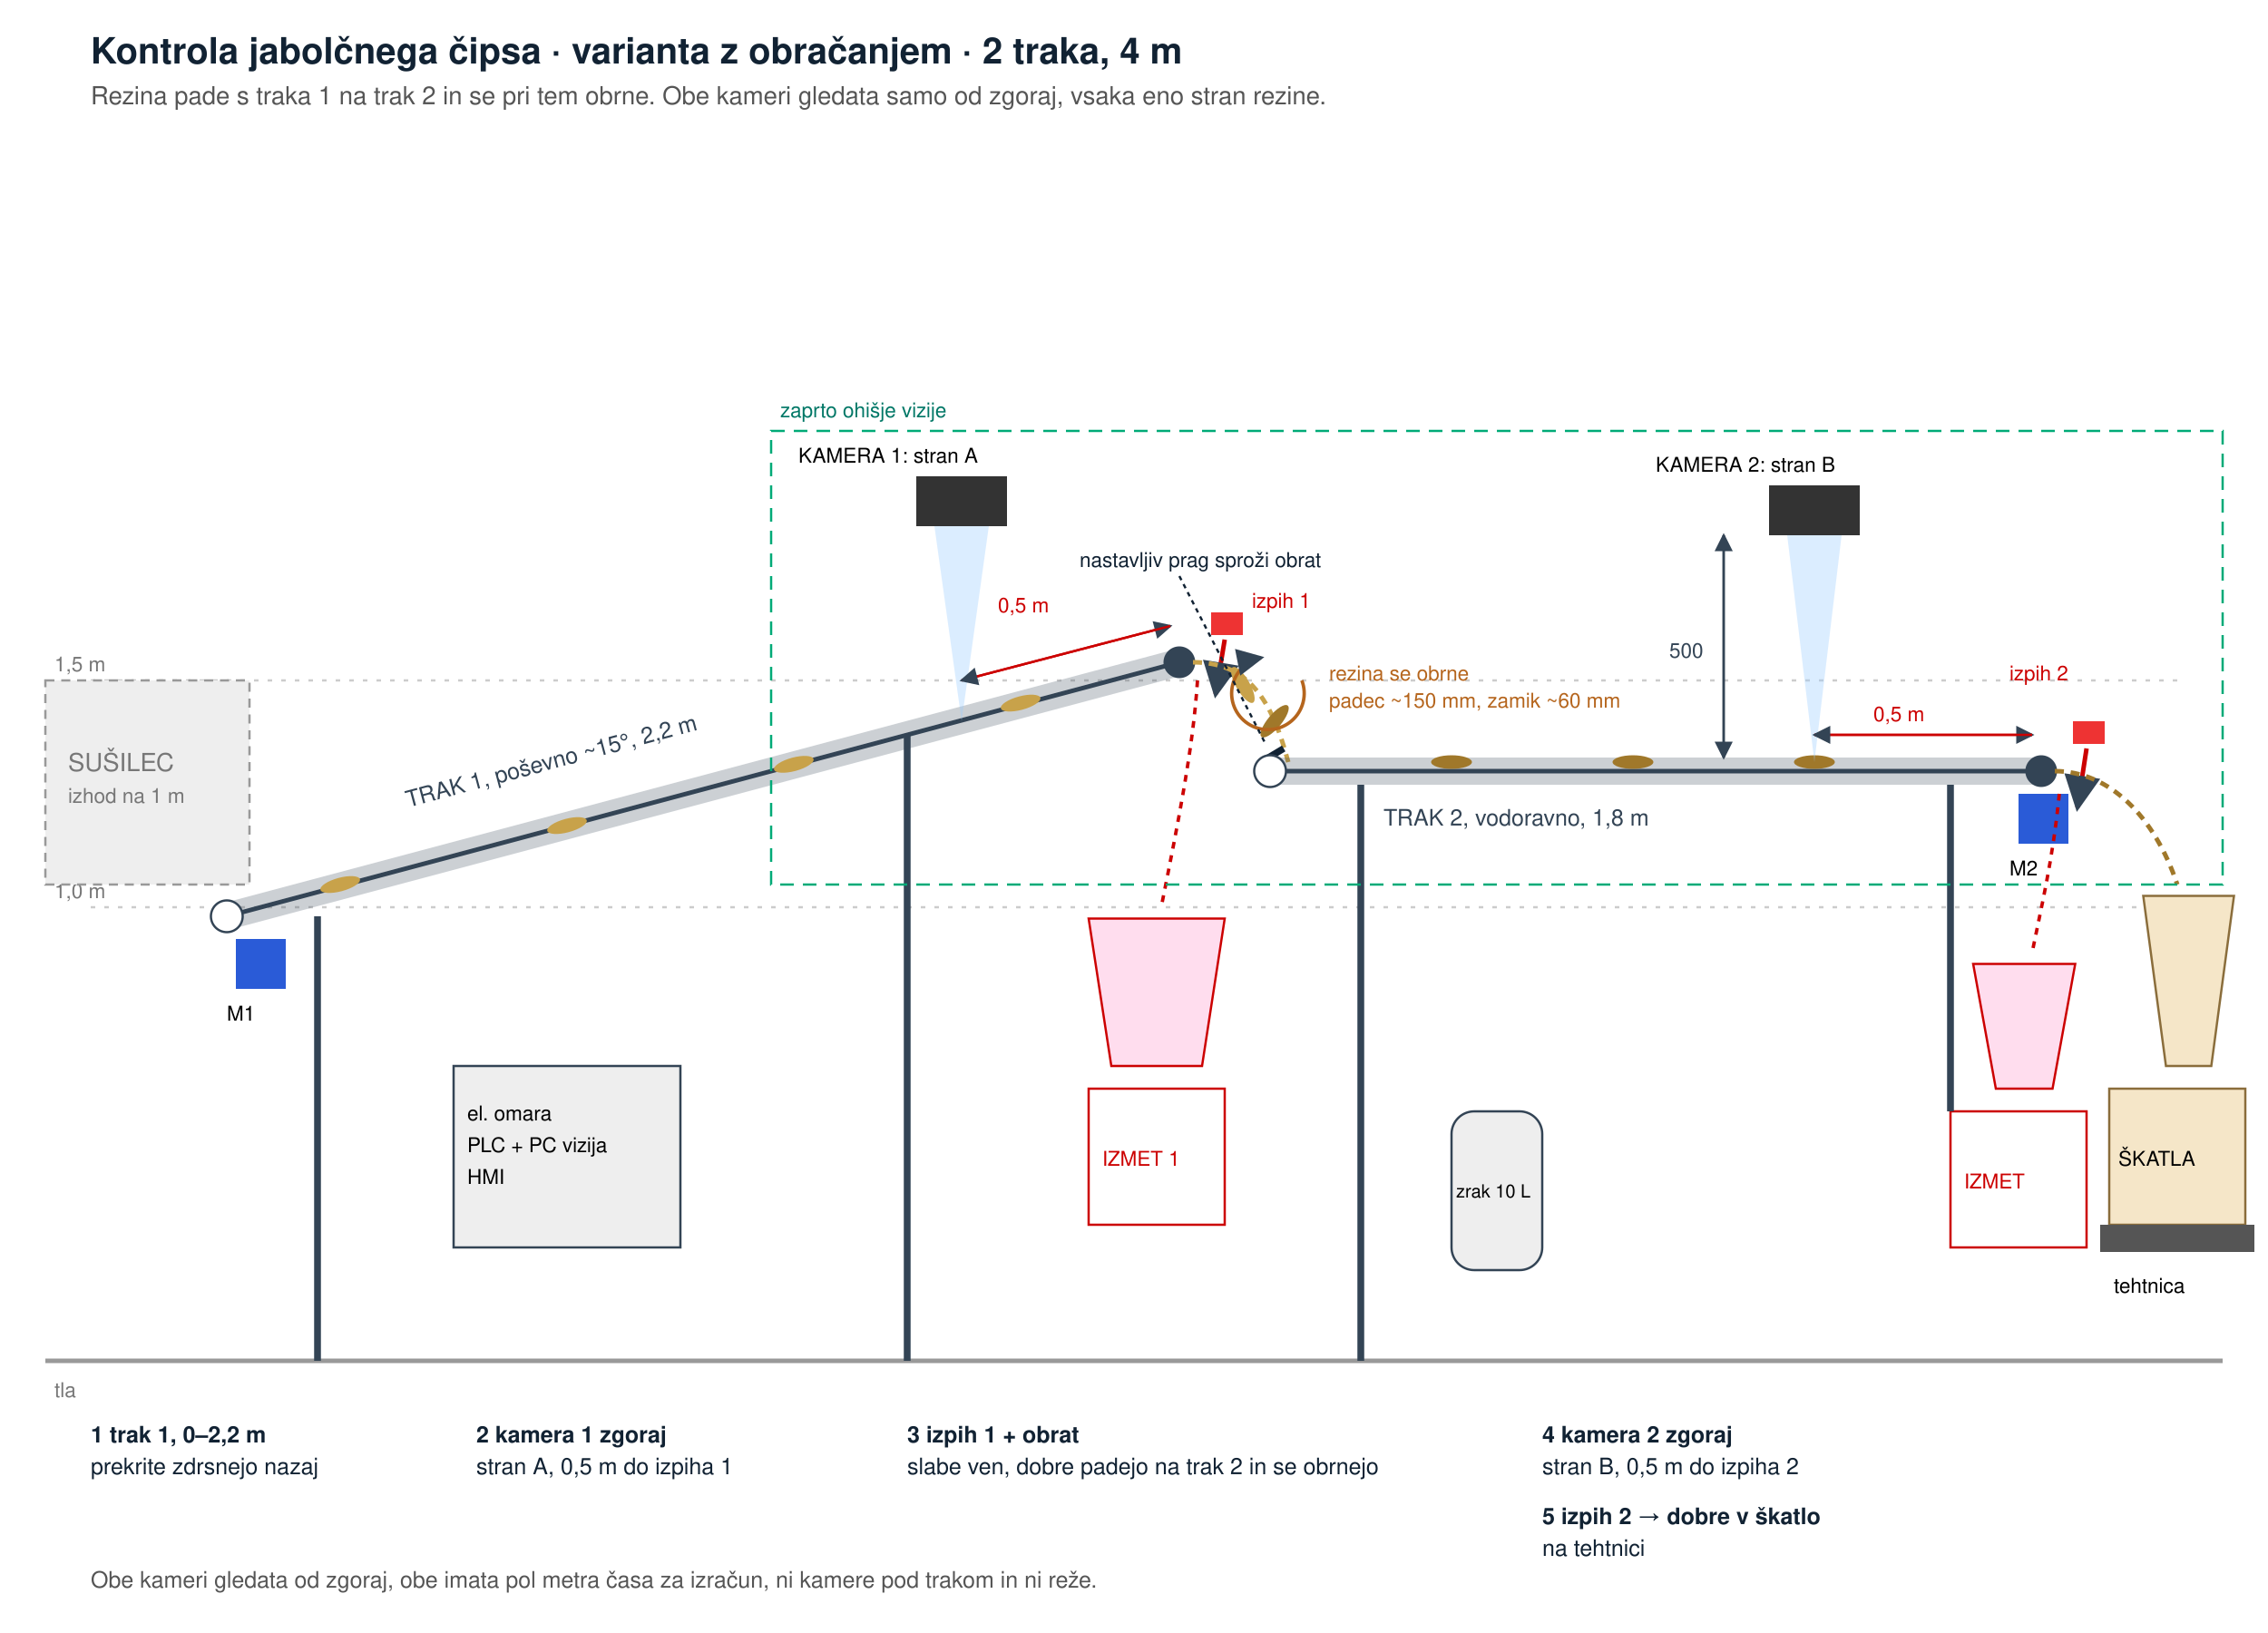
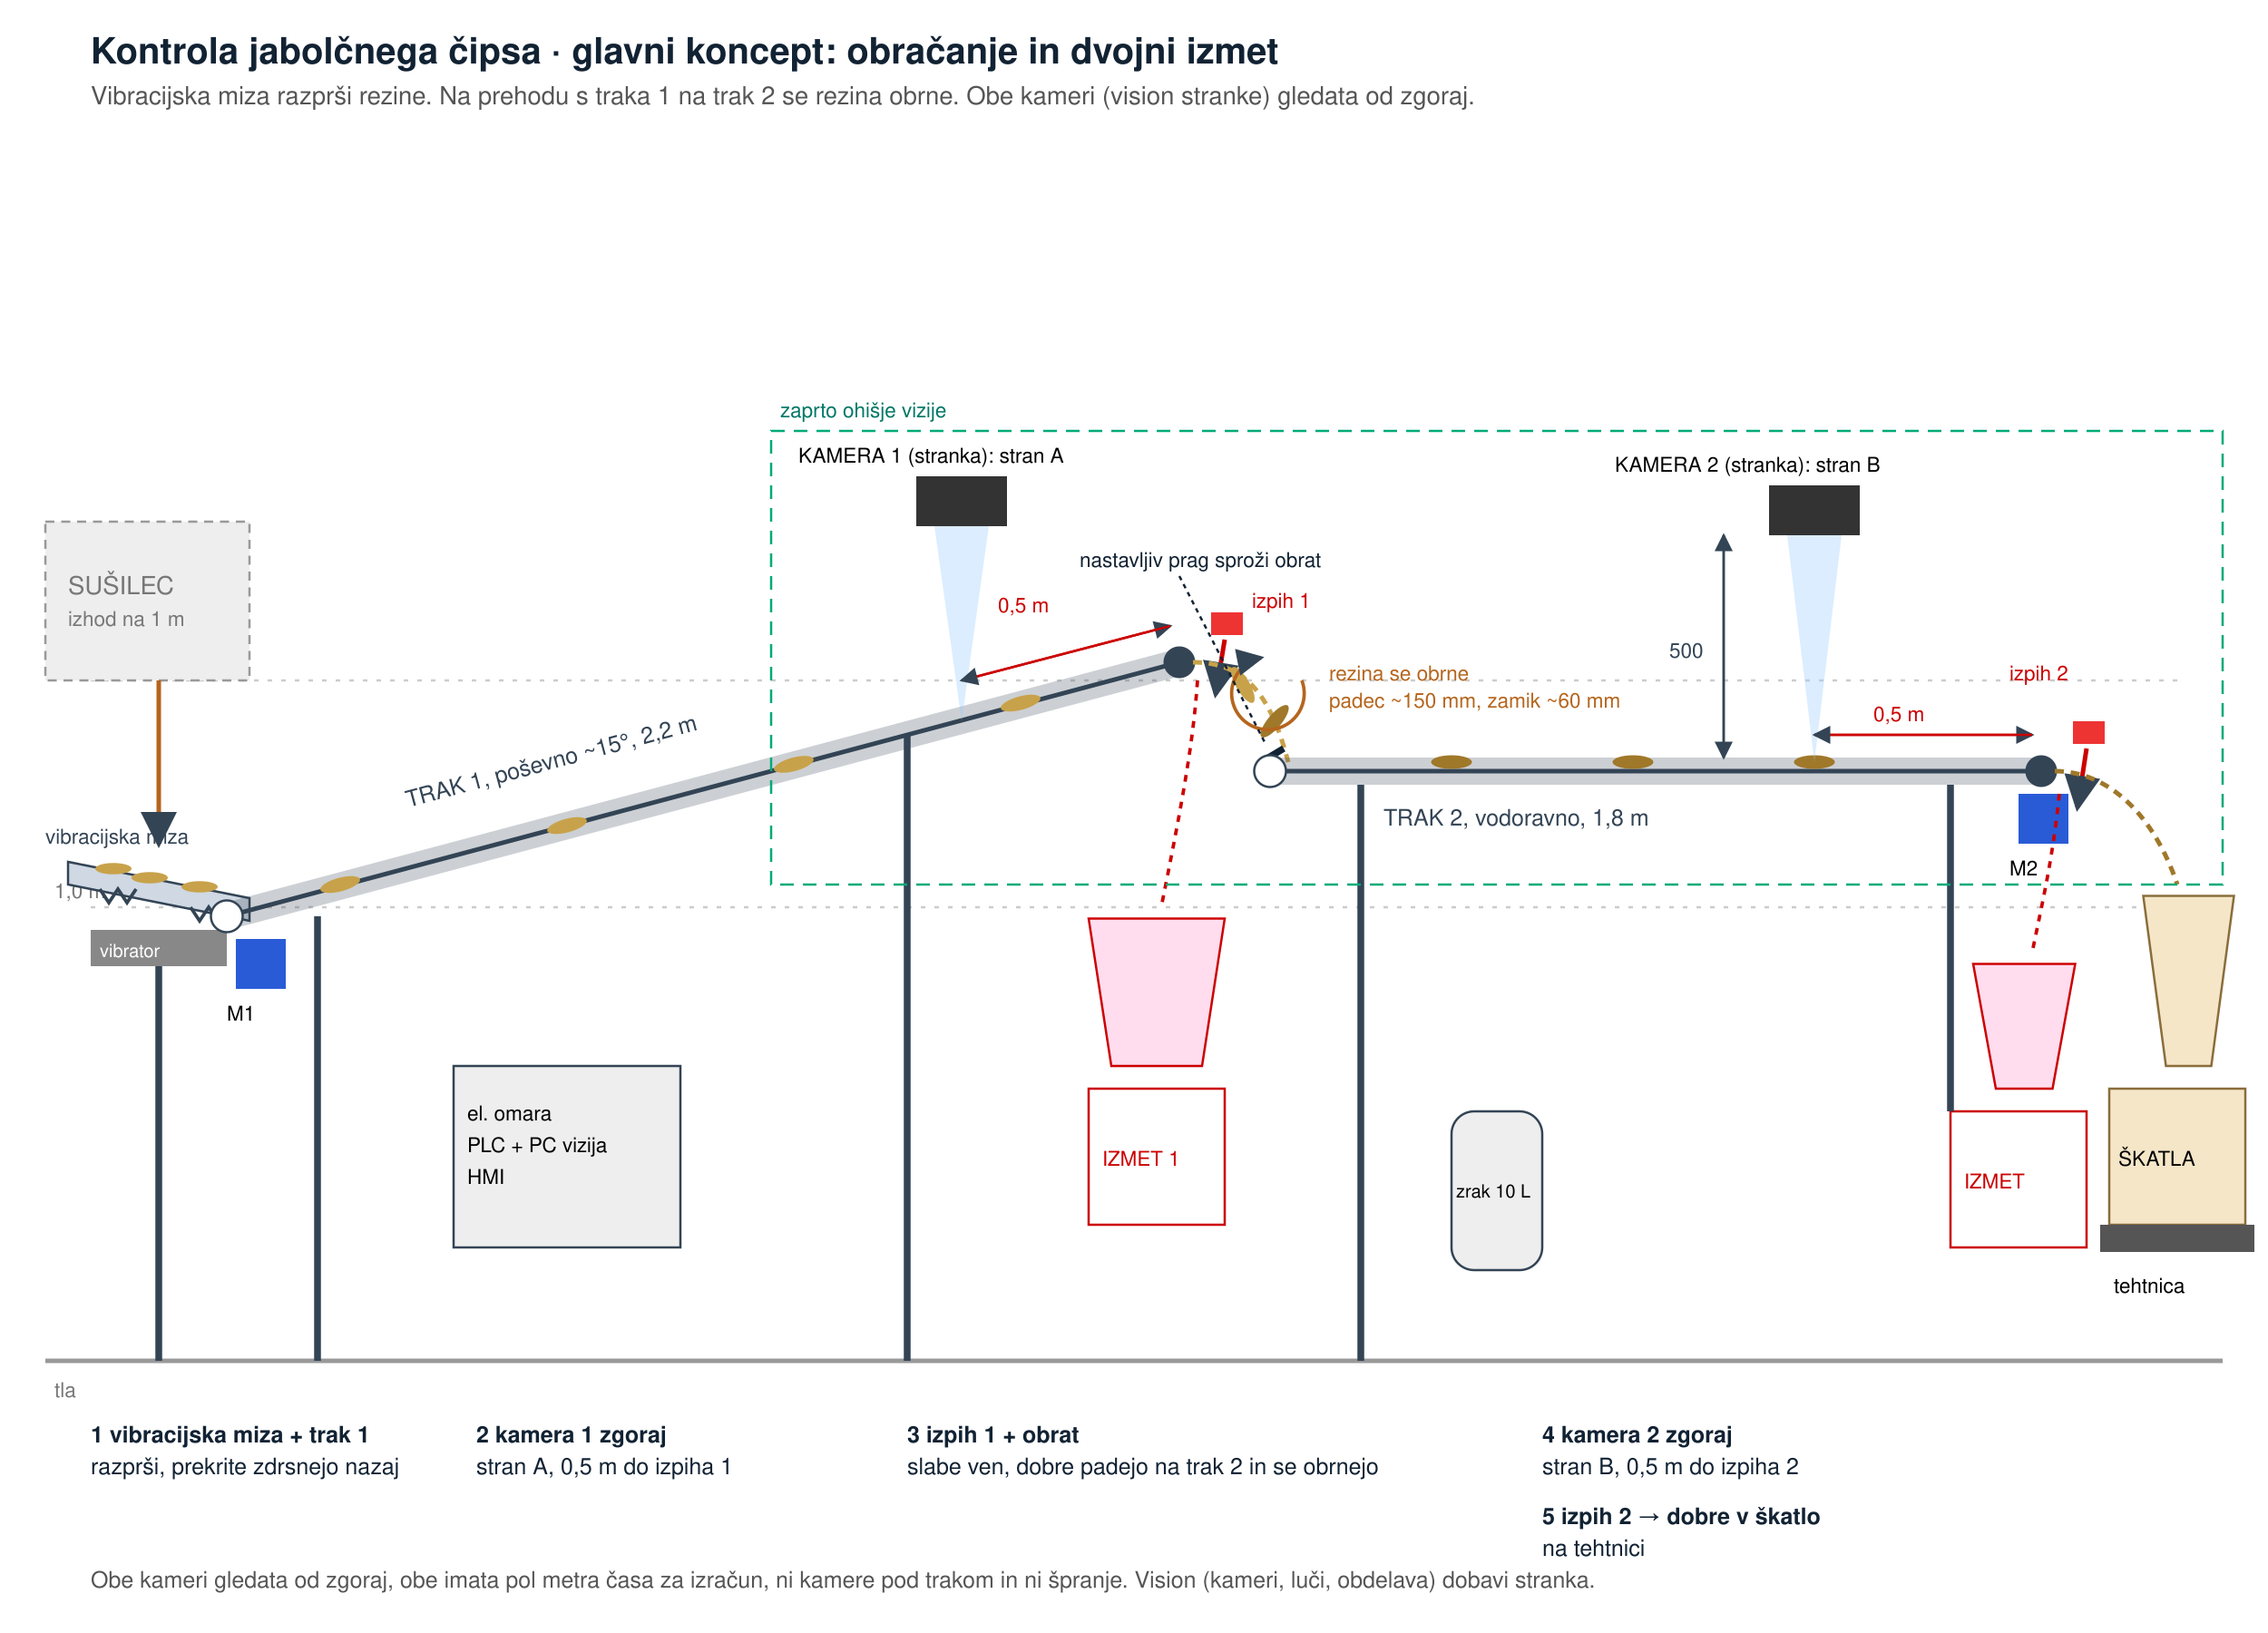
<svg xmlns="http://www.w3.org/2000/svg" viewBox="0 0 1000 720" font-family="Helvetica, Arial, sans-serif" font-size="11">
  <rect width="1000" height="720" fill="#ffffff" />
  <defs>
    <marker id="a" markerWidth="8" markerHeight="8" refX="7" refY="4" orient="auto">
      <path d="M0 0 L8 4 L0 8 z" fill="#345" />
    </marker>
  </defs>
-   <text x="40" y="28" font-size="16" font-weight="bold" fill="#123">Kontrola jabolčnega čipsa · varianta z obračanjem · 2 traka, 4 m</text>
-   <text x="40" y="46" fill="#555">Rezina pade s traka 1 na trak 2 in se pri tem obrne. Obe kameri gledata samo od zgoraj, vsaka eno stran rezine.</text>
+   <text x="40" y="28" font-size="16" font-weight="bold" fill="#123">Kontrola jabolčnega čipsa · glavni koncept: obračanje in dvojni izmet</text>
+   <text x="40" y="46" fill="#555">Vibracijska miza razprši rezine. Na prehodu s traka 1 na trak 2 se rezina obrne. Obe kameri (vision stranke) gledata od zgoraj.</text>
  <line x1="20" y1="600" x2="980" y2="600" stroke="#999" stroke-width="2" />
  <text x="24" y="616" font-size="9" fill="#777">tla</text>
  <g stroke="#ccc" stroke-dasharray="2 4">
    <line x1="40" y1="400" x2="960" y2="400" />
    <line x1="40" y1="300" x2="960" y2="300" />
  </g>
  <text x="24" y="396" font-size="9" fill="#777">1,0 m</text>
  <text x="24" y="296" font-size="9" fill="#777">1,5 m</text>
-   <rect x="20" y="300" width="90" height="90" fill="#eee" stroke="#999" stroke-dasharray="4 3" />
-   <text x="30" y="340" fill="#777">SUŠILEC</text>
-   <text x="30" y="354" fill="#777" font-size="9">izhod na 1 m</text>
+   <rect x="20" y="230" width="90" height="70" fill="#eee" stroke="#999" stroke-dasharray="4 3" />
+   <text x="30" y="262" fill="#777">SUŠILEC</text>
+   <text x="30" y="276" fill="#777" font-size="9">izhod na 1 m</text>
+   <path d="M70 300 L70 372" stroke="#b5651d" stroke-width="2" marker-end="url(#a)" />
+   <path d="M30 380 L110 396 L110 406 L30 390 Z" fill="#cfd8e3" stroke="#345" />
+   <g stroke="#345" stroke-width="1.5" fill="none">
+     <path d="M44 392 l4 6 l4 -6 l4 6 l4 -6" />
+     <path d="M84 400 l4 6 l4 -6 l4 6 l4 -6" />
+   </g>
+   <rect x="40" y="410" width="60" height="16" fill="#888" />
+   <text x="44" y="422" font-size="8" fill="#fff">vibrator</text>
+   <text x="20" y="372" font-size="9" fill="#345">vibracijska miza</text>
+   <g fill="#c8a24a">
+     <ellipse cx="50" cy="383" rx="8" ry="2.5" />
+     <ellipse cx="66" cy="387" rx="8" ry="2.5" />
+     <ellipse cx="88" cy="391" rx="8" ry="2.5" />
+   </g>
+   <line x1="70" y1="426" x2="70" y2="600" stroke="#345" stroke-width="3" />
  <line x1="100" y1="404" x2="520" y2="292" stroke="#345" stroke-width="12" stroke-linecap="round" opacity="0.25" />
  <line x1="100" y1="404" x2="520" y2="292" stroke="#345" stroke-width="2" />
  <circle cx="100" cy="404" r="7" fill="#fff" stroke="#345" />
  <circle cx="520" cy="292" r="7" fill="#345" />
  <text x="180" y="356" font-size="10" fill="#345" transform="rotate(-15 180 356)">TRAK 1, poševno ~15°, 2,2 m</text>
  <g fill="#c8a24a">
    <ellipse cx="150" cy="390" rx="9" ry="3" transform="rotate(-15 150 390)" />
    <ellipse cx="250" cy="364" rx="9" ry="3" transform="rotate(-15 250 364)" />
    <ellipse cx="350" cy="337" rx="9" ry="3" transform="rotate(-15 350 337)" />
    <ellipse cx="450" cy="310" rx="9" ry="3" transform="rotate(-15 450 310)" />
  </g>
  <rect x="104" y="414" width="22" height="22" fill="#2a5bd7" />
  <text x="100" y="450" font-size="9">M1</text>
  <rect x="404" y="210" width="40" height="22" fill="#333" />
  <path d="M412 232 L424 318 L436 232" fill="#9cf" opacity="0.35" />
-   <text x="352" y="204" font-size="9">KAMERA 1: stran A</text>
+   <text x="352" y="204" font-size="9">KAMERA 1 (stranka): stran A</text>
  <path d="M424 300 L516 276" stroke="#c00" marker-end="url(#a)" />
  <path d="M516 276 L424 300" stroke="#c00" marker-end="url(#a)" />
  <text x="440" y="270" font-size="9" fill="#c00">0,5 m</text>
  <rect x="534" y="270" width="14" height="10" fill="#e33" />
  <text x="552" y="268" font-size="9" fill="#c00">izpih 1</text>
  <path d="M540 282 L536 306" stroke="#c00" stroke-width="2" marker-end="url(#a)" />
  <path d="M528 300 C526 330 520 360 512 400" stroke="#c00" stroke-width="1.5" stroke-dasharray="3 3" fill="none" />
  <path d="M480 405 L540 405 L530 470 L490 470 Z" fill="#fde" stroke="#c00" />
  <path d="M526 292 C548 292 560 305 568 336" stroke="#c8a24a" stroke-width="2" stroke-dasharray="4 3" fill="none" />
  <g transform="translate(548 302) rotate(60)">
    <ellipse rx="9" ry="3" fill="#c8a24a" />
  </g>
  <g transform="translate(562 318) rotate(130)">
    <ellipse rx="9" ry="3" fill="#a0782a" />
  </g>
  <path d="M574 300 A16 16 0 1 1 556 290" stroke="#b5651d" stroke-width="1.5" fill="none" marker-end="url(#a)" />
  <text x="586" y="300" font-size="9" fill="#b5651d">rezina se obrne</text>
  <text x="586" y="312" font-size="9" fill="#b5651d">padec ~150 mm, zamik ~60 mm</text>
  <path d="M556 336 L566 330" stroke="#123" stroke-width="3" />
  <text x="476" y="250" font-size="9" fill="#123">nastavljiv prag sproži obrat</text>
  <path d="M520 254 L558 328" stroke="#123" stroke-width="1" stroke-dasharray="2 2" />
  <line x1="560" y1="340" x2="900" y2="340" stroke="#345" stroke-width="12" stroke-linecap="round" opacity="0.25" />
  <line x1="560" y1="340" x2="900" y2="340" stroke="#345" stroke-width="2" />
  <circle cx="560" cy="340" r="7" fill="#fff" stroke="#345" />
  <circle cx="900" cy="340" r="7" fill="#345" />
  <text x="610" y="364" font-size="10" fill="#345">TRAK 2, vodoravno, 1,8 m</text>
  <g fill="#a0782a">
    <ellipse cx="640" cy="336" rx="9" ry="3" />
    <ellipse cx="720" cy="336" rx="9" ry="3" />
    <ellipse cx="800" cy="336" rx="9" ry="3" />
  </g>
  <rect x="890" y="350" width="22" height="22" fill="#2a5bd7" />
  <text x="886" y="386" font-size="9">M2</text>
  <rect x="780" y="214" width="40" height="22" fill="#333" />
  <path d="M788 236 L800 336 L812 236" fill="#9cf" opacity="0.35" />
-   <text x="730" y="208" font-size="9">KAMERA 2: stran B</text>
+   <text x="712" y="208" font-size="9">KAMERA 2 (stranka): stran B</text>
  <path d="M760 236 L760 334" stroke="#345" marker-end="url(#a)" />
  <path d="M760 334 L760 236" stroke="#345" marker-end="url(#a)" />
  <text x="736" y="290" font-size="9" fill="#345">500</text>
  <path d="M800 324 L896 324" stroke="#c00" marker-end="url(#a)" />
  <path d="M896 324 L800 324" stroke="#c00" marker-end="url(#a)" />
  <text x="826" y="318" font-size="9" fill="#c00">0,5 m</text>
  <rect x="914" y="318" width="14" height="10" fill="#e33" />
  <text x="886" y="300" font-size="9" fill="#c00">izpih 2</text>
  <path d="M920 330 L916 356" stroke="#c00" stroke-width="2" marker-end="url(#a)" />
  <path d="M906 340 C930 340 950 360 960 390" stroke="#a0782a" stroke-width="2" stroke-dasharray="4 3" fill="none" />
  <path d="M908 350 C905 380 900 400 896 420" stroke="#c00" stroke-width="1.5" stroke-dasharray="3 3" fill="none" />
  <path d="M870 425 L915 425 L905 480 L880 480 Z" fill="#fde" stroke="#c00" />
  <rect x="860" y="490" width="60" height="60" fill="none" stroke="#c00" />
  <text x="866" y="524" font-size="9" fill="#c00">IZMET</text>
  <path d="M945 395 L985 395 L975 470 L955 470 Z" fill="#f5e6c8" stroke="#8a6d3b" />
  <rect x="930" y="480" width="60" height="60" fill="#f5e6c8" stroke="#8a6d3b" />
  <text x="934" y="514" font-size="9">ŠKATLA</text>
  <rect x="926" y="540" width="68" height="12" fill="#555" />
  <text x="932" y="570" font-size="9">tehtnica</text>
  <rect x="480" y="480" width="60" height="60" fill="none" stroke="#c00" />
  <text x="486" y="514" font-size="9" fill="#c00">IZMET 1</text>
  <g stroke="#345" stroke-width="3">
    <line x1="140" y1="404" x2="140" y2="600" />
    <line x1="400" y1="324" x2="400" y2="600" />
    <line x1="600" y1="346" x2="600" y2="600" />
    <line x1="860" y1="346" x2="860" y2="490" />
  </g>
  <rect x="200" y="470" width="100" height="80" fill="#eee" stroke="#345" />
  <text x="206" y="494" font-size="9">el. omara</text>
  <text x="206" y="508" font-size="9">PLC + PC vizija</text>
  <text x="206" y="522" font-size="9">HMI</text>
  <rect x="640" y="490" width="40" height="70" rx="10" fill="#eee" stroke="#345" />
  <text x="642" y="528" font-size="8">zrak 10 L</text>
  <rect x="340" y="190" width="640" height="200" fill="none" stroke="#0a7" stroke-dasharray="6 4" />
  <text x="344" y="184" font-size="9" fill="#076">zaprto ohišje vizije</text>
  <g font-size="10" fill="#123">
-     <text x="40" y="636" font-weight="bold">1 trak 1, 0–2,2 m</text>
-     <text x="40" y="650">prekrite zdrsnejo nazaj</text>
+     <text x="40" y="636" font-weight="bold">1 vibracijska miza + trak 1</text>
+     <text x="40" y="650">razprši, prekrite zdrsnejo nazaj</text>
    <text x="210" y="636" font-weight="bold">2 kamera 1 zgoraj</text>
    <text x="210" y="650">stran A, 0,5 m do izpiha 1</text>
    <text x="400" y="636" font-weight="bold">3 izpih 1 + obrat</text>
    <text x="400" y="650">slabe ven, dobre padejo na trak 2 in se obrnejo</text>
    <text x="680" y="636" font-weight="bold">4 kamera 2 zgoraj</text>
    <text x="680" y="650">stran B, 0,5 m do izpiha 2</text>
    <text x="680" y="672" font-weight="bold">5 izpih 2 → dobre v škatlo</text>
    <text x="680" y="686">na tehtnici</text>
  </g>
-   <text x="40" y="700" font-size="10" fill="#555">Obe kameri gledata od zgoraj, obe imata pol metra časa za izračun, ni kamere pod trakom in ni reže.</text>
+   <text x="40" y="700" font-size="10" fill="#555">Obe kameri gledata od zgoraj, obe imata pol metra časa za izračun, ni kamere pod trakom in ni špranje. Vision (kameri, luči, obdelava) dobavi stranka.</text>
</svg>
